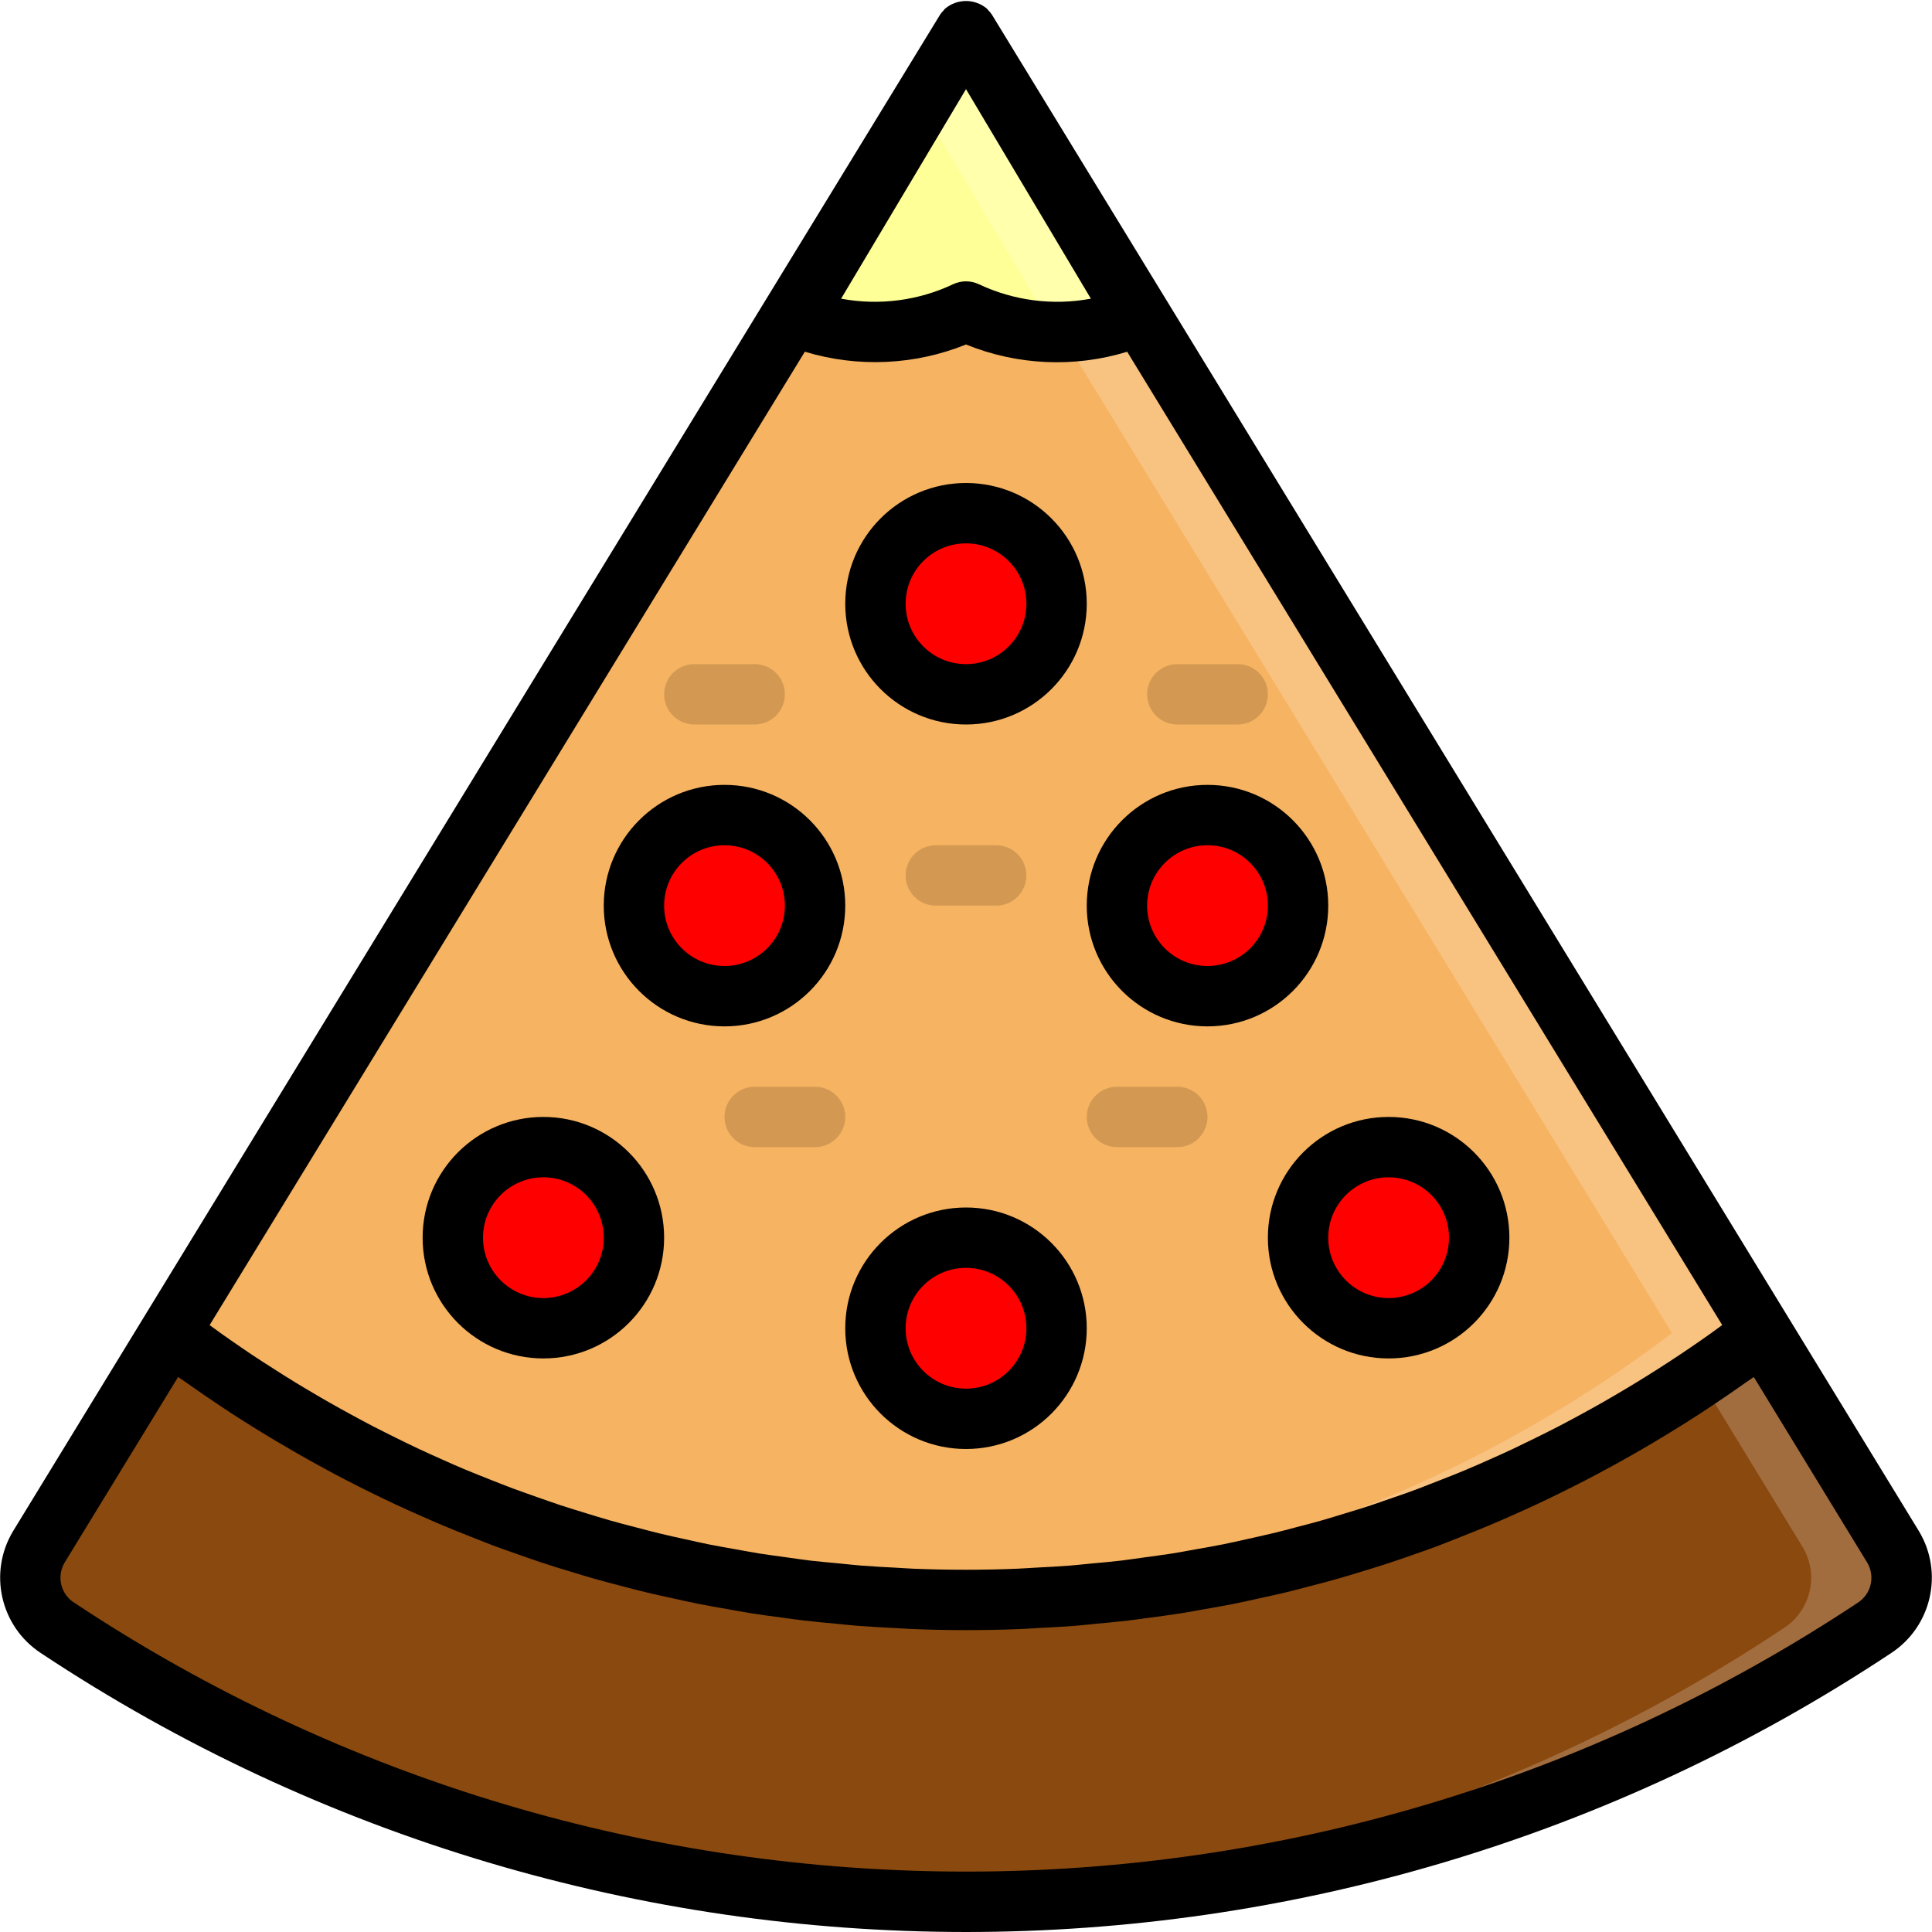
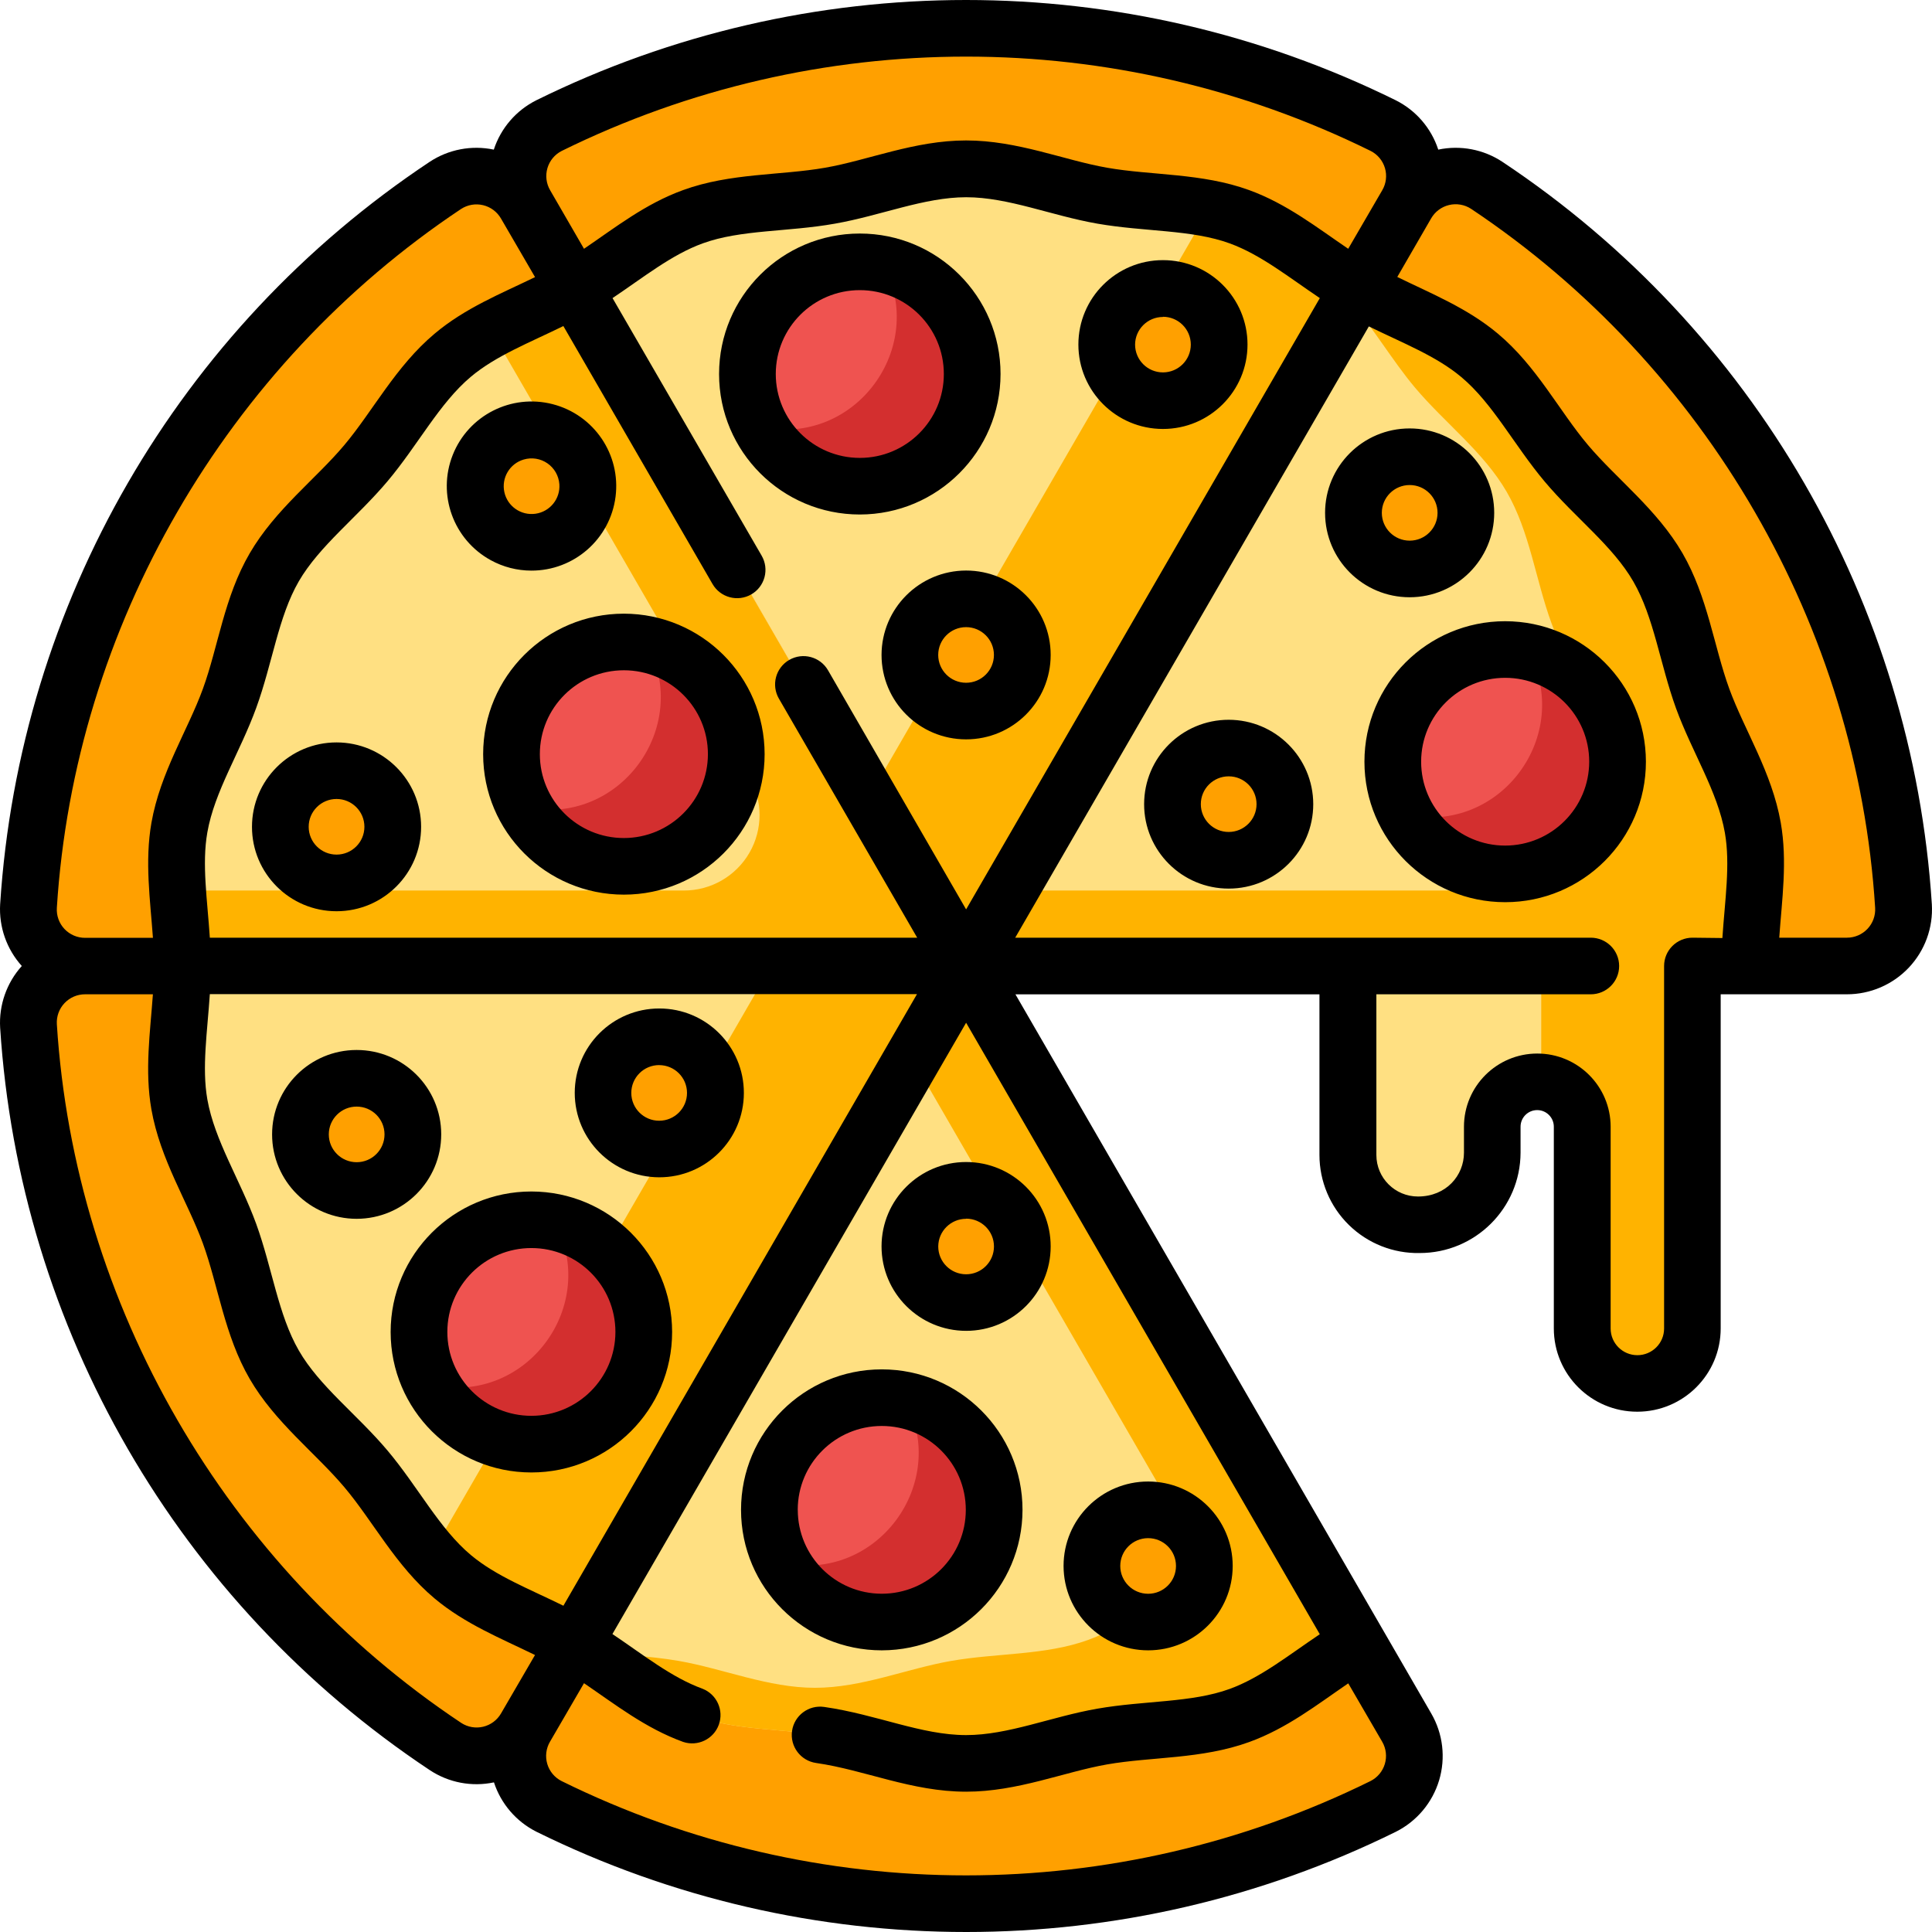
- <svg xmlns="http://www.w3.org/2000/svg" viewBox="0 0 64 64">
-   <defs>
-     <style>.cls-1{fill:#8a490e;}.cls-2{fill:#a16d3e;}.cls-3{fill:#f6b361;}.cls-4{fill:#f8c281;}.cls-5{fill:#ffff97;}.cls-6{fill:#ffffac;}.cls-7{fill:red;}.cls-8{fill:#d39953;}</style>
-   </defs>
-   <g data-name="Layer 25" id="Layer_25">
-     <path class="cls-1" d="M32,53A43.539,43.539,0,0,1,5.615,44.16L1.288,51.239a1.983,1.983,0,0,0,.627,2.693,54.441,54.441,0,0,0,60.17,0,1.983,1.983,0,0,0,.627-2.693L58.385,44.16A43.539,43.539,0,0,1,32,53Z" />
-     <path class="cls-2" d="M62.712,51.239,58.385,44.16c-.681.516-1.382,1.006-2.094,1.483l3.421,5.6a1.983,1.983,0,0,1-.627,2.693A53.965,53.965,0,0,1,30.5,62.972c.5.013,1,.028,1.5.028a54.008,54.008,0,0,0,30.085-9.068A1.983,1.983,0,0,0,62.712,51.239Z" />
-     <path class="cls-3" d="M58.385,44.16a43.8,43.8,0,0,1-52.77,0L26.206,10.48,32,1l5.794,9.48Z" />
-     <path class="cls-4" d="M37.794,10.48,32,1,30.5,3.454l4.294,7.026L55.385,44.16A43.523,43.523,0,0,1,30.5,52.969c.5.017,1,.031,1.5.031a43.547,43.547,0,0,0,26.385-8.84Z" />
-     <path class="cls-5" d="M37.65,10.48A6.88,6.88,0,0,1,35,11a6.986,6.986,0,0,1-3-.68A6.986,6.986,0,0,1,29,11a6.88,6.88,0,0,1-2.65-.52L32,1Z" />
-     <path class="cls-6" d="M32,1,30.5,3.517l4.15,6.963a6.757,6.757,0,0,1-1.143.353,6.92,6.92,0,0,0,4.143-.353Z" />
-     <path d="M63.565,50.718l-4.327-7.079L32.867.5,32.859.488h0L32.854.479a.792.792,0,0,0-.111-.132c-.017-.019-.03-.042-.048-.059a1.075,1.075,0,0,0-1.39,0c-.019.018-.033.042-.051.062a.849.849,0,0,0-.108.129l-.005.008h0L31.133.5,4.762,43.639.435,50.718a2.989,2.989,0,0,0,.924,4.046,55.445,55.445,0,0,0,61.282,0A2.989,2.989,0,0,0,63.565,50.718ZM56.7,44.15c-.224.159-.448.316-.674.47q-.366.251-.737.492c-.232.151-.465.3-.7.447s-.495.306-.745.455-.478.284-.719.421-.5.282-.755.42-.489.265-.735.392-.513.261-.771.388-.5.245-.747.362-.521.239-.782.355-.508.226-.764.333-.529.217-.8.322-.512.2-.77.3-.544.2-.817.292-.516.182-.775.268c-.276.09-.554.175-.832.26-.26.079-.52.161-.781.235-.284.081-.569.155-.855.229-.259.068-.518.139-.778.2-.292.071-.587.133-.88.2-.258.057-.515.116-.774.168-.3.061-.609.113-.914.167-.252.045-.5.093-.756.134-.318.05-.638.091-.958.135-.244.033-.486.07-.731.1-.336.04-.674.07-1.012.1-.231.022-.461.049-.693.067-.375.03-.754.048-1.131.068-.2.01-.391.026-.587.034Q32.869,52,32,52t-1.731-.034c-.2-.008-.391-.024-.587-.034-.377-.02-.756-.038-1.131-.068-.232-.018-.462-.045-.693-.067-.338-.032-.676-.062-1.012-.1-.245-.029-.488-.066-.732-.1-.319-.044-.639-.085-.957-.135-.253-.041-.5-.089-.757-.134-.3-.054-.61-.106-.913-.167-.259-.052-.516-.111-.774-.168-.293-.065-.588-.127-.88-.2-.26-.063-.519-.134-.778-.2-.286-.074-.571-.148-.855-.229-.261-.074-.521-.156-.781-.235-.278-.085-.556-.17-.832-.26-.259-.086-.517-.178-.775-.268-.273-.1-.546-.191-.817-.292s-.514-.2-.77-.3-.531-.211-.8-.322-.51-.22-.764-.333-.523-.233-.782-.355-.5-.239-.748-.362-.514-.255-.769-.387-.492-.26-.736-.393-.505-.277-.755-.42-.48-.279-.719-.421-.5-.3-.745-.455-.467-.3-.7-.447-.493-.325-.737-.492c-.226-.154-.45-.311-.674-.47-.118-.084-.235-.17-.352-.256L26.661,11.651A8.039,8.039,0,0,0,32,11.412a7.985,7.985,0,0,0,5.339.24L57.05,43.894C56.933,43.98,56.816,44.066,56.7,44.15ZM36.137,9.894a6.07,6.07,0,0,1-3.709-.478,1,1,0,0,0-.856,0,6.073,6.073,0,0,1-3.709.478L32,2.953ZM61.529,53.1a53.442,53.442,0,0,1-59.058,0,.981.981,0,0,1-.329-1.34L5.9,45.614c.105.075.213.145.318.219.222.158.446.312.671.465q.4.275.811.541c.228.148.458.293.688.437q.411.256.824.5.352.208.706.411c.279.159.558.314.84.466q.358.2.72.383.423.219.851.428c.245.121.491.24.738.355.287.135.575.264.865.392.249.11.5.22.749.325.292.123.585.24.879.356.253.1.507.2.762.3.3.11.594.215.893.319.256.09.512.18.771.265.3.1.6.191.909.284.259.079.517.159.778.233.308.088.618.168.929.249.259.068.517.138.777.2.316.076.633.144.951.214.26.056.518.116.779.168.324.065.651.121.976.178.257.046.512.094.769.135.337.054.676.1,1.014.143.251.034.5.073.752.1.356.043.715.074,1.074.108.235.022.469.049.7.068.4.031.8.051,1.2.072.2.01.4.026.6.034Q31.093,54,32,54t1.807-.036c.2-.008.4-.024.595-.034.4-.021.8-.041,1.2-.072.235-.018.469-.046.7-.068.359-.034.718-.065,1.075-.108.252-.029.5-.068.752-.1.338-.045.677-.089,1.014-.143.257-.041.512-.089.769-.135.325-.057.652-.113.976-.178.261-.052.519-.112.779-.168.318-.07.635-.138.951-.214.26-.063.518-.133.777-.2.311-.081.621-.161.929-.249.261-.074.519-.154.778-.233.3-.093.608-.185.909-.284.259-.085.515-.175.771-.265.3-.1.6-.209.893-.319.255-.1.508-.2.761-.3.295-.117.588-.234.88-.357.251-.105.5-.214.749-.324.289-.129.578-.258.865-.393.247-.115.493-.234.738-.355q.427-.21.851-.428.361-.187.72-.383c.282-.152.561-.307.84-.466q.354-.2.706-.411.414-.246.824-.5c.23-.144.46-.289.688-.437q.408-.266.811-.541c.225-.153.449-.307.671-.465.105-.074.213-.144.318-.219l3.756,6.147A.981.981,0,0,1,61.529,53.1Z" />
-     <circle class="cls-7" cx="32" cy="20" r="3" />
-     <path d="M32,24a4,4,0,1,1,4-4A4,4,0,0,1,32,24Zm0-6a2,2,0,1,0,2,2A2,2,0,0,0,32,18Z" />
-     <circle class="cls-7" cx="18" cy="41" r="3" />
-     <path d="M18,45a4,4,0,1,1,4-4A4,4,0,0,1,18,45Zm0-6a2,2,0,1,0,2,2A2,2,0,0,0,18,39Z" />
-     <circle class="cls-7" cx="46" cy="41" r="3" />
-     <path d="M46,45a4,4,0,1,1,4-4A4,4,0,0,1,46,45Zm0-6a2,2,0,1,0,2,2A2,2,0,0,0,46,39Z" />
-     <circle class="cls-7" cx="32" cy="44" r="3" />
-     <path d="M32,48a4,4,0,1,1,4-4A4,4,0,0,1,32,48Zm0-6a2,2,0,1,0,2,2A2,2,0,0,0,32,42Z" />
-     <circle class="cls-7" cx="24" cy="30" r="3" />
-     <path d="M24,34a4,4,0,1,1,4-4A4,4,0,0,1,24,34Zm0-6a2,2,0,1,0,2,2A2,2,0,0,0,24,28Z" />
-     <circle class="cls-7" cx="40" cy="30" r="3" />
-     <path d="M40,34a4,4,0,1,1,4-4A4,4,0,0,1,40,34Zm0-6a2,2,0,1,0,2,2A2,2,0,0,0,40,28Z" />
-     <path class="cls-8" d="M27,38H25a1,1,0,0,1,0-2h2a1,1,0,0,1,0,2Z" />
-     <path class="cls-8" d="M39,38H37a1,1,0,0,1,0-2h2a1,1,0,0,1,0,2Z" />
-     <path class="cls-8" d="M33,30H31a1,1,0,0,1,0-2h2a1,1,0,0,1,0,2Z" />
-     <path class="cls-8" d="M25,24H23a1,1,0,0,1,0-2h2a1,1,0,0,1,0,2Z" />
-     <path class="cls-8" d="M41,24H39a1,1,0,0,1,0-2h2a1,1,0,0,1,0,2Z" />
+ <svg xmlns="http://www.w3.org/2000/svg" stroke-miterlimit="10" style="fill-rule:nonzero;clip-rule:evenodd;stroke-linecap:round;stroke-linejoin:round" viewBox="0 0 512 512" xml:space="preserve">
+   <clipPath id="a">
+     <path d="M0 0h512v512H0z" />
+   </clipPath>
+   <g clip-path="url(#a)">
+     <path d="M22.588 255.998a15.043 15.043 0 0 0-10.954 4.703 14.986 14.986 0 0 0-4.073 11.187c4.928 77.388 45.786 148.037 110.459 190.998a15.052 15.052 0 0 0 11.708 2.07 15.024 15.024 0 0 0 9.55-7.07l116.751-201.888H22.589z" fill="#ffa000" />
+     <path d="m372.769 457.836-116.74-201.838-116.741 201.838a14.978 14.978 0 0 0-1.389 11.776 15.007 15.007 0 0 0 7.611 9.104c69.656 34.372 151.382 34.372 221.038 0a15.008 15.008 0 0 0 7.61-9.104 14.974 14.974 0 0 0-1.389-11.776z" fill="#ffa000" />
+     <path d="M139.288 54.18a15.023 15.023 0 0 0-9.55-7.07 15.05 15.05 0 0 0-11.708 2.07C53.357 92.14 12.499 162.79 7.571 240.178a14.985 14.985 0 0 0 4.074 11.187 15.043 15.043 0 0 0 10.953 4.703H256.02L139.288 54.18zM366.548 33.27c-69.659-34.363-151.38-34.363-221.038 0a15.006 15.006 0 0 0-7.616 9.108 14.976 14.976 0 0 0 1.394 11.782l116.741 201.838L372.769 54.16a14.976 14.976 0 0 0 1.394-11.782 15.005 15.005 0 0 0-7.615-9.108z" fill="#ffa000" />
+     <path d="M504.476 240.108C499.548 162.72 458.69 92.071 394.017 49.11a15.049 15.049 0 0 0-11.708-2.07 15.023 15.023 0 0 0-9.55 7.07l-116.73 201.888h101.182v50.059a18.501 18.501 0 0 0 5.434 13.106 18.571 18.571 0 0 0 13.129 5.424h.481a19.173 19.173 0 0 0 13.583-5.568 19.108 19.108 0 0 0 5.642-13.532v-6.88c0-6.572 5.337-11.899 11.921-11.899s11.922 5.327 11.922 11.899v53.46c0 8.047 6.535 14.57 14.596 14.57s14.596-6.523 14.596-14.57v-96.069h40.954c4.141.002 8.1-1.703 10.941-4.711a14.984 14.984 0 0 0 4.066-11.179z" fill="#ffa000" />
+     <path d="M48.365 255.998c0 12.4-2.896 24.89-.822 36.7 2.134 12.139 9.167 22.889 13.294 34.209 4.208 11.53 5.78 24.27 11.852 34.75 6.07 10.48 16.43 18.28 24.253 27.58 7.824 9.299 13.685 20.779 23.042 28.619 9.357 7.84 21.619 11.57 32.218 17.69l103.827-179.548H48.365z" fill="#ffe082" />
+     <path d="m204.406 255.998-90.263 156.058c11.461 13.08 24.104 15.43 38.069 23.49l103.817-179.548h-51.623z" fill="#ffb300" />
+     <path d="M152.182 435.546c10.458 6 19.875 14.85 31.436 19.05 11.341 4.12 24.174 3.44 36.336 5.57 11.831 2.07 23.652 7.12 36.065 7.12 12.412 0 24.243-5.05 36.065-7.12 12.161-2.13 25.045-1.45 36.335-5.57 11.551-4.2 20.938-13 31.427-19.05L256.029 255.998 152.182 435.546z" fill="#ffe082" />
+     <path d="m256.029 255.998-14.256 24.64 78.03 134.908c-10.488 6.06-19.875 14.85-31.426 19.05-11.341 4.12-24.174 3.44-36.336 5.57-11.831 2.07-23.652 7.12-36.065 7.12-12.412 0-24.243-5.05-36.064-7.12-8.145-1.42-16.59-1.6-24.685-2.79 9.317 5.89 18.033 13.43 28.421 17.22 11.341 4.12 24.174 3.45 36.336 5.57 11.831 2.07 23.652 7.12 36.065 7.12 12.412 0 24.243-5.05 36.065-7.12 12.161-2.12 25.045-1.45 36.335-5.57 11.551-4.2 20.938-13 31.437-19.05L256.029 255.998z" fill="#ffb300" />
+     <path d="M152.182 76.45c-10.599 6.12-22.892 9.88-32.218 17.69-9.327 7.809-15.168 19.289-23.042 28.619-7.874 9.33-18.123 17-24.254 27.58-6.13 10.58-7.643 23.22-11.85 34.75-4.128 11.319-11.16 22.069-13.295 34.209-2.074 11.81.822 24.3.822 36.7h207.684L152.182 76.45z" fill="#ffe082" />
+     <path d="M152.182 76.45c-7.083 4.09-14.927 7.13-22.13 11l68.553 118.548a19.97 19.97 0 0 1 0 20 20.042 20.042 0 0 1-17.351 10H47.123c.45 6.61 1.282 13.32 1.282 20h207.624L152.182 76.45z" fill="#ffb300" />
+     <path d="M328.439 57.4c-11.34-4.12-24.174-3.44-36.335-5.57-11.832-2.07-23.653-7.12-36.065-7.12-12.413 0-24.244 5.05-36.065 7.12-12.162 2.13-24.995 1.45-36.336 5.57-10.749 3.91-18.243 10.95-31.436 19l103.827 179.598L359.876 76.45C349.417 70.42 340 61.6 328.439 57.4z" fill="#ffe082" />
+     <path d="M328.439 57.4a59.58 59.58 0 0 0-11.651-2.78c1.002.62 2.004 1.25 3.005 1.84l-89.601 154.898 25.837 44.64L359.876 76.45C349.417 70.42 340 61.6 328.439 57.4z" fill="#ffb300" />
+     <path d="M448.515 255.998h15.177c0-12.4 2.896-24.89.822-36.7-2.134-12.14-9.167-22.89-13.294-34.209-4.208-11.53-5.78-24.27-11.851-34.75-6.071-10.48-16.43-18.28-24.264-27.58-7.834-9.3-13.675-20.78-23.041-28.62-9.367-7.84-21.609-11.57-32.208-17.69L256.029 255.999h101.182v50.059a18.501 18.501 0 0 0 5.434 13.106 18.571 18.571 0 0 0 13.129 5.424h.481a19.173 19.173 0 0 0 13.583-5.568 19.108 19.108 0 0 0 5.642-13.532v-6.88c0-6.572 5.337-11.899 11.921-11.899s11.922 5.327 11.922 11.899v53.46c0 8.047 6.535 14.57 14.596 14.57s14.596-6.523 14.596-14.57v-96.069z" fill="#ffe082" />
+     <path d="M464.514 219.298c-2.134-12.14-9.167-22.89-13.294-34.209-4.208-11.53-5.78-24.27-11.851-34.75-6.071-10.48-16.43-18.28-24.264-27.58-7.834-9.3-13.675-20.78-23.041-28.62-9.367-7.84-21.609-11.57-32.208-17.69l-2.004 3.49c6.221 7.1 11.1 15.6 17.171 22.82 7.834 9.3 18.132 17 24.264 27.58 6.131 10.58 7.643 23.22 11.851 34.75 4.127 11.32 11.16 22.07 13.294 34.209l.06.36c3.186 19.07-11.861 36.34-31.226 36.34H267.599l-11.57 20h152.414v30.77c6.153.534 10.877 5.674 10.88 11.839v53.46c0 8.047 6.535 14.57 14.596 14.57s14.596-6.523 14.596-14.57v-96.069h15.177c0-12.4 2.896-24.89.822-36.7z" fill="#ffb300" />
+     <path d="M263.512 400.126c0 16.42-13.334 29.73-29.784 29.73-16.449 0-29.783-13.31-29.783-29.73 0-16.419 13.334-29.729 29.783-29.729 16.45 0 29.784 13.31 29.784 29.729zM170.605 352.997c.005 16.42-13.327 29.736-29.777 29.74-16.45.003-29.789-13.306-29.79-29.727-.002-16.42 13.333-29.733 29.783-29.733 16.445 0 29.778 13.305 29.784 29.72zM195.109 199.858c0 16.421-13.337 29.732-29.787 29.73-16.45-.002-29.784-13.316-29.78-29.736.003-16.421 13.343-29.729 29.793-29.723 16.443.011 29.768 13.316 29.774 29.729zM257.642 99.12c0 16.419-13.335 29.729-29.784 29.729-16.449 0-29.784-13.31-29.784-29.73 0-16.419 13.335-29.73 29.784-29.73 16.449 0 29.784 13.311 29.784 29.73z" fill="#ef5350" />
+     <path d="M388.467 135.909c.006 8.215-6.664 14.878-14.893 14.88-8.23.002-14.902-6.658-14.901-14.873.002-8.215 6.677-14.872 14.907-14.867 8.222 0 14.887 6.653 14.887 14.86zM340.541 213.108c.005 8.211-6.658 14.873-14.884 14.88-8.226.008-14.901-6.642-14.91-14.853-.009-8.211 6.651-14.875 14.877-14.887a14.904 14.904 0 0 1 10.546 4.342 14.849 14.849 0 0 1 4.371 10.518zM323.069 91.32c0 8.213-6.671 14.871-14.9 14.869-8.228-.001-14.897-6.662-14.893-14.876.003-8.214 6.678-14.869 14.907-14.863 8.225 0 14.892 6.659 14.886 14.87zM270.915 173.559c.006 8.215-6.663 14.878-14.893 14.88-8.23.001-14.902-6.659-14.9-14.874.002-8.215 6.677-14.872 14.907-14.866 8.221 0 14.886 6.653 14.886 14.86zM104.045 219.108a14.87 14.87 0 0 1-9.2 13.75 14.917 14.917 0 0 1-16.245-3.239 14.852 14.852 0 0 1-3.201-16.224 14.898 14.898 0 0 1 13.8-9.147c8.205.022 14.846 6.669 14.846 14.86zM189.579 289.628c0 8.212-6.67 14.869-14.897 14.869s-14.897-6.657-14.897-14.869c0-8.213 6.67-14.87 14.897-14.87a14.901 14.901 0 0 1 10.537 4.352 14.846 14.846 0 0 1 4.36 10.518zM155.107 124.679c-2.302-7.887-10.574-12.417-18.475-10.116-7.9 2.301-12.435 10.56-10.126 18.445 2.308 7.885 10.584 12.408 18.483 10.101 7.889-2.305 12.417-10.552 10.118-18.43zM109.415 300.587c.005 8.214-6.662 14.877-14.89 14.88-8.23.004-14.902-6.653-14.904-14.866-.002-8.214 6.668-14.873 14.897-14.873 8.223 0 14.891 6.651 14.897 14.859zM319.152 414.996c.006 8.214-6.661 14.876-14.89 14.88-8.228.004-14.902-6.653-14.903-14.866-.002-8.214 6.668-14.874 14.896-14.874 8.224 0 14.892 6.652 14.897 14.86zM270.915 330.317c.006 8.215-6.663 14.878-14.893 14.88-8.23.002-14.902-6.658-14.9-14.873.002-8.215 6.677-14.872 14.907-14.867 8.221 0 14.886 6.653 14.886 14.86z" fill="#ffa000" />
+     <path d="M428.669 201.858c0 16.42-13.334 29.73-29.783 29.73s-29.784-13.31-29.784-29.73c0-16.419 13.335-29.729 29.784-29.729 16.447.005 29.778 13.312 29.783 29.729z" fill="#ef5350" />
+     <path d="M239.88 371.047c11.861 21.95-7.424 48.449-32.469 43.159 6.529 12.117 20.534 18.179 33.858 14.656 13.324-3.524 22.485-15.713 22.147-29.467-.338-13.754-10.086-25.48-23.567-28.348h.031zM147.012 323.907c11.872 22-7.373 48.45-32.428 43.16 6.529 12.119 20.536 18.182 33.861 14.657 13.325-3.525 22.486-15.717 22.145-29.473-.341-13.756-10.094-25.481-23.578-28.344zM171.526 170.769c11.862 22-7.383 48.459-32.438 43.159 6.529 12.117 20.534 18.179 33.858 14.656 13.324-3.524 22.484-15.713 22.147-29.467-.338-13.754-10.086-25.48-23.567-28.348zM234.059 70c11.861 22-7.383 48.449-32.438 43.159 6.529 12.117 20.534 18.179 33.858 14.656 13.323-3.524 22.484-15.713 22.146-29.467-.337-13.754-10.085-25.48-23.566-28.348zM405.087 172.779c11.861 21.999-7.383 48.449-32.438 43.159 6.529 12.117 20.534 18.179 33.857 14.656 13.324-3.524 22.485-15.713 22.147-29.467-.337-13.754-10.086-25.48-23.566-28.348z" fill="#d32f2f" />
+     <path d="M270.976 400.126c0-20.561-16.699-37.229-37.298-37.229-20.598 0-37.297 16.668-37.297 37.229 0 20.562 16.699 37.23 37.297 37.23 20.59-.022 37.275-16.677 37.298-37.23zm-59.568 0c0-12.277 9.971-22.229 22.27-22.229 12.3 0 22.27 9.952 22.27 22.229 0 12.278-9.97 22.23-22.27 22.23-12.291-.016-22.249-9.961-22.26-22.23h-.01zM140.821 315.757c-20.597 0-37.295 16.667-37.297 37.227-.002 20.56 16.693 37.229 37.291 37.233 20.597.003 37.298-16.66 37.303-37.22-.016-20.556-16.703-37.218-37.297-37.24zm0 59.45c-12.302 0-22.274-9.957-22.27-22.237.004-12.28 9.982-22.23 22.284-22.223 12.302.008 22.267 9.97 22.256 22.25-.022 12.265-9.983 22.199-22.27 22.21zM165.335 162.629c-20.598 0-37.297 16.668-37.297 37.229 0 20.562 16.699 37.23 37.297 37.23 20.599 0 37.297-16.668 37.297-37.23-.022-20.552-16.707-37.207-37.297-37.229zm0 59.459c-12.299 0-22.27-9.952-22.27-22.23 0-12.277 9.971-22.229 22.27-22.229 12.3 0 22.27 9.952 22.27 22.229-.016 12.271-9.977 22.214-22.27 22.23zM265.155 99.12c0-20.562-16.698-37.23-37.297-37.23-20.599 0-37.297 16.668-37.297 37.23 0 20.561 16.698 37.229 37.297 37.229 20.589-.022 37.275-16.677 37.297-37.23zm-59.567 0c0-12.278 9.97-22.23 22.27-22.23 12.299 0 22.27 9.952 22.27 22.23 0 12.277-9.971 22.229-22.27 22.229-12.295-.011-22.259-9.957-22.27-22.23zM395.981 135.909c0-12.356-10.036-22.372-22.414-22.37-12.378.002-22.411 10.021-22.407 22.377.004 12.356 10.042 22.368 22.42 22.363 12.371-.011 22.395-10.022 22.401-22.37zm-29.784 0c0-4.07 3.306-7.37 7.383-7.37 4.078 0 7.384 3.3 7.384 7.37s-3.306 7.37-7.384 7.37c-4.077 0-7.383-3.3-7.383-7.37zM325.624 190.749c-12.38-.006-22.419 10.009-22.42 22.366-.002 12.357 10.034 22.375 22.413 22.373 12.38-.002 22.413-10.023 22.407-22.38-.016-12.342-10.036-22.343-22.4-22.359zm0 29.729c-4.079.006-7.39-3.291-7.393-7.363-.004-4.072 3.301-7.375 7.38-7.377 4.079-.001 7.386 3.299 7.386 7.37-.005 4.064-3.302 7.359-7.373 7.37zM308.183 113.679c12.379.006 22.418-10.009 22.42-22.366.002-12.357-10.034-22.375-22.414-22.373-12.379.002-22.412 10.022-22.407 22.38.011 12.344 10.034 22.348 22.401 22.359zm0-29.73c4.079-.005 7.389 3.292 7.393 7.364.004 4.071-3.301 7.375-7.38 7.376-4.079.002-7.387-3.298-7.387-7.37.028-4.046 3.319-7.314 7.374-7.32v-.05zM233.618 173.559c-.005 12.355 10.026 22.376 22.404 22.379 12.378.004 22.415-10.01 22.417-22.366.002-12.356-10.032-22.373-22.41-22.373-12.367.016-22.389 10.016-22.411 22.36zm29.784 0c.005 4.073-3.3 7.378-7.38 7.38-4.08.001-7.389-3.301-7.387-7.374.002-4.073 3.313-7.372 7.394-7.366 4.069.005 7.367 3.297 7.373 7.36zM89.198 196.748c-12.38-.005-22.418 10.01-22.42 22.367-.002 12.357 10.034 22.375 22.414 22.373 12.379-.002 22.412-10.023 22.407-22.38-.011-12.344-10.034-22.349-22.4-22.36zm0 29.73c-4.079.006-7.39-3.291-7.393-7.363-.004-4.072 3.3-7.375 7.38-7.377 4.079-.002 7.386 3.299 7.386 7.37 0 4.067-3.299 7.365-7.373 7.37zM174.682 311.997c12.382.022 22.436-9.983 22.451-22.343.014-12.359-10.015-22.389-22.397-22.396-12.382-.008-22.424 10.01-22.424 22.37.011 12.334 10.014 22.336 22.37 22.369zm0-29.729c4.078 0 7.383 3.299 7.383 7.37 0 4.07-3.305 7.369-7.383 7.369-4.077 0-7.383-3.299-7.383-7.369 0-4.072 3.304-7.375 7.383-7.38v.01zM140.791 151.219c11.32.032 20.893-8.352 22.333-19.559 1.44-11.208-5.704-21.732-16.666-24.552-10.961-2.819-22.311 2.948-26.477 13.454s.155 22.464 10.081 27.897a22.343 22.343 0 0 0 10.729 2.76zm-2.003-29.44a7.379 7.379 0 0 1 9.449 6.542 7.374 7.374 0 0 1-6.31 7.823c-3.834.551-7.443-1.947-8.268-5.724a7.37 7.37 0 0 1 5.129-8.641zM116.928 300.587c-.022-12.349-10.065-22.344-22.437-22.329-12.371.014-22.39 10.033-22.383 22.383.007 12.349 10.038 22.356 22.41 22.356 12.388-.011 22.421-10.044 22.41-22.41zm-22.41 7.41c-4.078 0-7.383-3.299-7.383-7.37 0-4.07 3.305-7.369 7.383-7.369 4.078 0 7.383 3.299 7.383 7.369 0 4.071-3.305 7.37-7.383 7.37zM304.255 437.356c12.38.006 22.419-10.009 22.421-22.366.002-12.357-10.034-22.375-22.414-22.373-12.379.001-22.412 10.022-22.407 22.379.022 12.34 10.038 22.338 22.4 22.36zm0-29.73c4.081-.005 7.392 3.294 7.394 7.367.002 4.073-3.307 7.375-7.387 7.373-4.08-.002-7.385-3.307-7.38-7.38.006-4.062 3.304-7.354 7.373-7.36zM256.029 352.687c12.377 0 22.41-10.015 22.41-22.37 0-12.354-10.033-22.37-22.41-22.37s-22.411 10.016-22.411 22.37c.011 12.35 10.038 22.359 22.411 22.37zm0-29.73c4.079 0 7.385 3.302 7.383 7.373-.002 4.072-3.311 7.371-7.39 7.367-4.079-.004-7.382-3.308-7.377-7.38.028-4.051 3.325-7.32 7.384-7.32v-.04zM398.886 164.629c-20.599 0-37.297 16.668-37.297 37.229 0 20.562 16.698 37.23 37.297 37.23 20.598 0 37.297-16.668 37.297-37.23-.022-20.552-16.708-37.207-37.297-37.229zm0 59.459c-12.3 0-22.27-9.952-22.27-22.23 0-12.277 9.97-22.229 22.27-22.229 12.299 0 22.27 9.952 22.27 22.229-.017 12.271-9.978 22.214-22.27 22.23z" />
+     <path d="M511.959 239.638c-5.117-79.698-47.191-152.45-113.774-196.728a22.445 22.445 0 0 0-17.031-3.26 22.404 22.404 0 0 0-11.29-13.09c-71.758-35.413-155.953-35.413-227.71 0a22.402 22.402 0 0 0-11.291 13.09 22.462 22.462 0 0 0-17.03 3.26C47.242 87.184 5.159 159.937.038 239.638a22.516 22.516 0 0 0 5.74 16.36 22.515 22.515 0 0 0-5.74 16.36c5.12 79.712 47.22 152.47 113.835 196.728a22.385 22.385 0 0 0 17.03 3.26 22.449 22.449 0 0 0 11.291 13.1c71.759 35.405 155.95 35.405 227.71 0a22.496 22.496 0 0 0 11.478-13.65 22.444 22.444 0 0 0-2.081-17.7L269.102 263.508h80.565v42.559a25.979 25.979 0 0 0 7.809 18.568 26.071 26.071 0 0 0 18.749 7.432c14.734.006 26.694-11.892 26.738-26.6v-6.88a4.403 4.403 0 0 1 4.408-4.399 4.403 4.403 0 0 1 4.408 4.399v53.46c0 12.189 9.899 22.07 22.11 22.07s22.11-9.881 22.11-22.07v-88.549h33.44a22.572 22.572 0 0 0 16.424-7.074 22.487 22.487 0 0 0 6.096-16.786zM124.802 412.116c-8.375-7-14.025-18.109-22.099-27.699-8.075-9.59-18.033-17-23.513-26.52s-7.012-21.71-11.29-33.55c-4.258-11.67-11.02-22.05-12.953-32.999-1.483-8.44 0-17.85.66-27.9h187.408l-93.709 162.088c-9.016-4.44-17.852-7.85-24.504-13.42zM54.947 220.598c1.903-10.9 8.695-21.28 12.953-32.999 4.318-11.85 5.85-24.17 11.29-33.55 5.44-9.38 15.448-16.94 23.513-26.52 8.064-9.58 13.724-20.67 22.099-27.7 6.652-5.57 15.478-9 24.494-13.42l39.532 68.36c2.074 3.591 6.672 4.824 10.269 2.752a7.495 7.495 0 0 0 2.754-10.252l-39.521-68.27c8.305-5.57 15.638-11.5 23.883-14.5 10.148-3.69 22.581-3 35.063-5.23 12.202-2.14 23.603-7 34.773-7 11.17 0 22.56 4.87 34.772 7 12.493 2.18 24.925 1.54 35.063 5.23 8.235 3 15.568 8.92 23.883 14.5l-93.738 161.999-36.596-63.369c-2.076-3.589-6.672-4.819-10.267-2.748a7.497 7.497 0 0 0-2.757 10.248l36.656 63.369H55.608c-.661-10.05-2.144-19.5-.661-27.9zM148.856 40c67.561-33.333 146.825-33.333 214.386 0a7.462 7.462 0 0 1 3.786 4.55 7.447 7.447 0 0 1-.721 5.87l-9.016 15.51c-8.275-5.62-16.299-11.94-26.277-15.56-12.523-4.55-25.817-3.85-37.618-5.92-11.441-2-23.693-7.23-37.367-7.23-13.675 0-25.927 5.24-37.368 7.23-11.801 2.07-25.095 1.36-37.617 5.92-10.018 3.62-17.983 9.93-26.278 15.56-.07-.11-8.966-15.5-8.966-15.5A7.461 7.461 0 0 1 148.856 40zM15.065 240.578c4.698-74.419 44.75-143.649 107.123-185.198a7.494 7.494 0 0 1 10.589 2.55l9.016 15.51c-9.016 4.38-18.543 8.18-26.628 15-10.299 8.64-16.33 20.489-23.943 29.539-7.614 9.05-18.253 17-25.045 28.65-6.792 11.65-8.335 24.74-12.413 35.93-4.007 10.999-11.28 22.109-13.634 35.489-1.803 10.29-.32 20.43.4 30.49H22.589a7.49 7.49 0 0 1-5.5-2.344 7.46 7.46 0 0 1-2.023-5.616zm107.193 216.028C59.835 415.066 19.783 345.837 15.065 271.418a7.461 7.461 0 0 1 2.033-5.583 7.493 7.493 0 0 1 5.47-2.337h17.953c-.722 10.07-2.204 20.2-.401 30.49 2.354 13.379 9.637 24.519 13.635 35.489 4.077 11.18 5.71 24.38 12.412 35.93 6.702 11.55 17.421 19.64 25.045 28.66 7.624 9.019 13.644 20.889 23.943 29.529 8.085 6.78 17.592 10.58 26.628 15l-9.016 15.5a7.467 7.467 0 0 1-10.509 2.51zm240.944 15.39c-67.561 33.333-146.825 33.333-214.386 0a7.45 7.45 0 0 1-3.066-10.42l9.016-15.51c8.275 5.62 16.29 11.94 26.278 15.56 3.862 1.29 8.051-.726 9.444-4.547 1.394-3.82-.516-8.052-4.305-9.543-8.235-3-15.578-8.92-23.883-14.5l93.729-161.998 93.728 162.048c-8.315 5.58-15.648 11.5-23.883 14.5-10.148 3.69-22.58 3.05-35.063 5.23-12.212 2.13-23.602 7-34.772 7-11.912 0-23.613-5.44-37.618-7.46-4.109-.595-7.923 2.248-8.518 6.35-.595 4.101 2.255 7.907 6.364 8.5 12.953 1.86 25.296 7.61 39.772 7.61 13.674 0 25.916-5.23 37.367-7.23 11.791-2.06 25.045-1.36 37.618-5.92 10.018-3.62 18.032-9.93 26.277-15.56l9.016 15.51a7.456 7.456 0 0 1 .676 5.858 7.477 7.477 0 0 1-3.791 4.522zm85.313-223.498c-4.149 0-7.513 3.358-7.513 7.5v96.069c0 3.905-3.171 7.07-7.083 7.07-3.912 0-7.083-3.165-7.083-7.07v-53.46c.004-10.716-8.699-19.406-19.435-19.406-10.736 0-19.439 8.69-19.435 19.406v6.88c0 6-4.668 11.6-12.192 11.6-6.086 0-11.02-4.925-11.02-11v-42.589h56.823c4.149 0 7.513-3.358 7.513-7.5 0-4.142-3.364-7.5-7.513-7.5H269.042L362.761 86.5c9.016 4.43 17.842 7.84 24.494 13.42 8.375 6.999 14.025 18.099 22.1 27.699 8.074 9.6 18.032 17 23.512 26.52s7.013 21.71 11.29 33.55c4.258 11.669 11.02 21.999 12.954 32.999 1.482 8.44 0 17.85-.662 27.9l-7.934-.09zm40.954 0h-17.952c.711-10.07 2.204-20.2.4-30.49-2.354-13.38-9.637-24.519-13.644-35.489-4.068-11.18-5.711-24.38-12.403-35.93s-17.421-19.64-25.045-28.66c-7.623-9.02-13.604-20.93-23.903-29.53-8.084-6.77-17.581-10.57-26.628-15l8.966-15.51a7.496 7.496 0 0 1 10.59-2.55c62.372 41.59 102.424 110.82 107.082 185.239a7.458 7.458 0 0 1-2.019 5.568 7.49 7.49 0 0 1-5.444 2.352z" />
  </g>
</svg>
